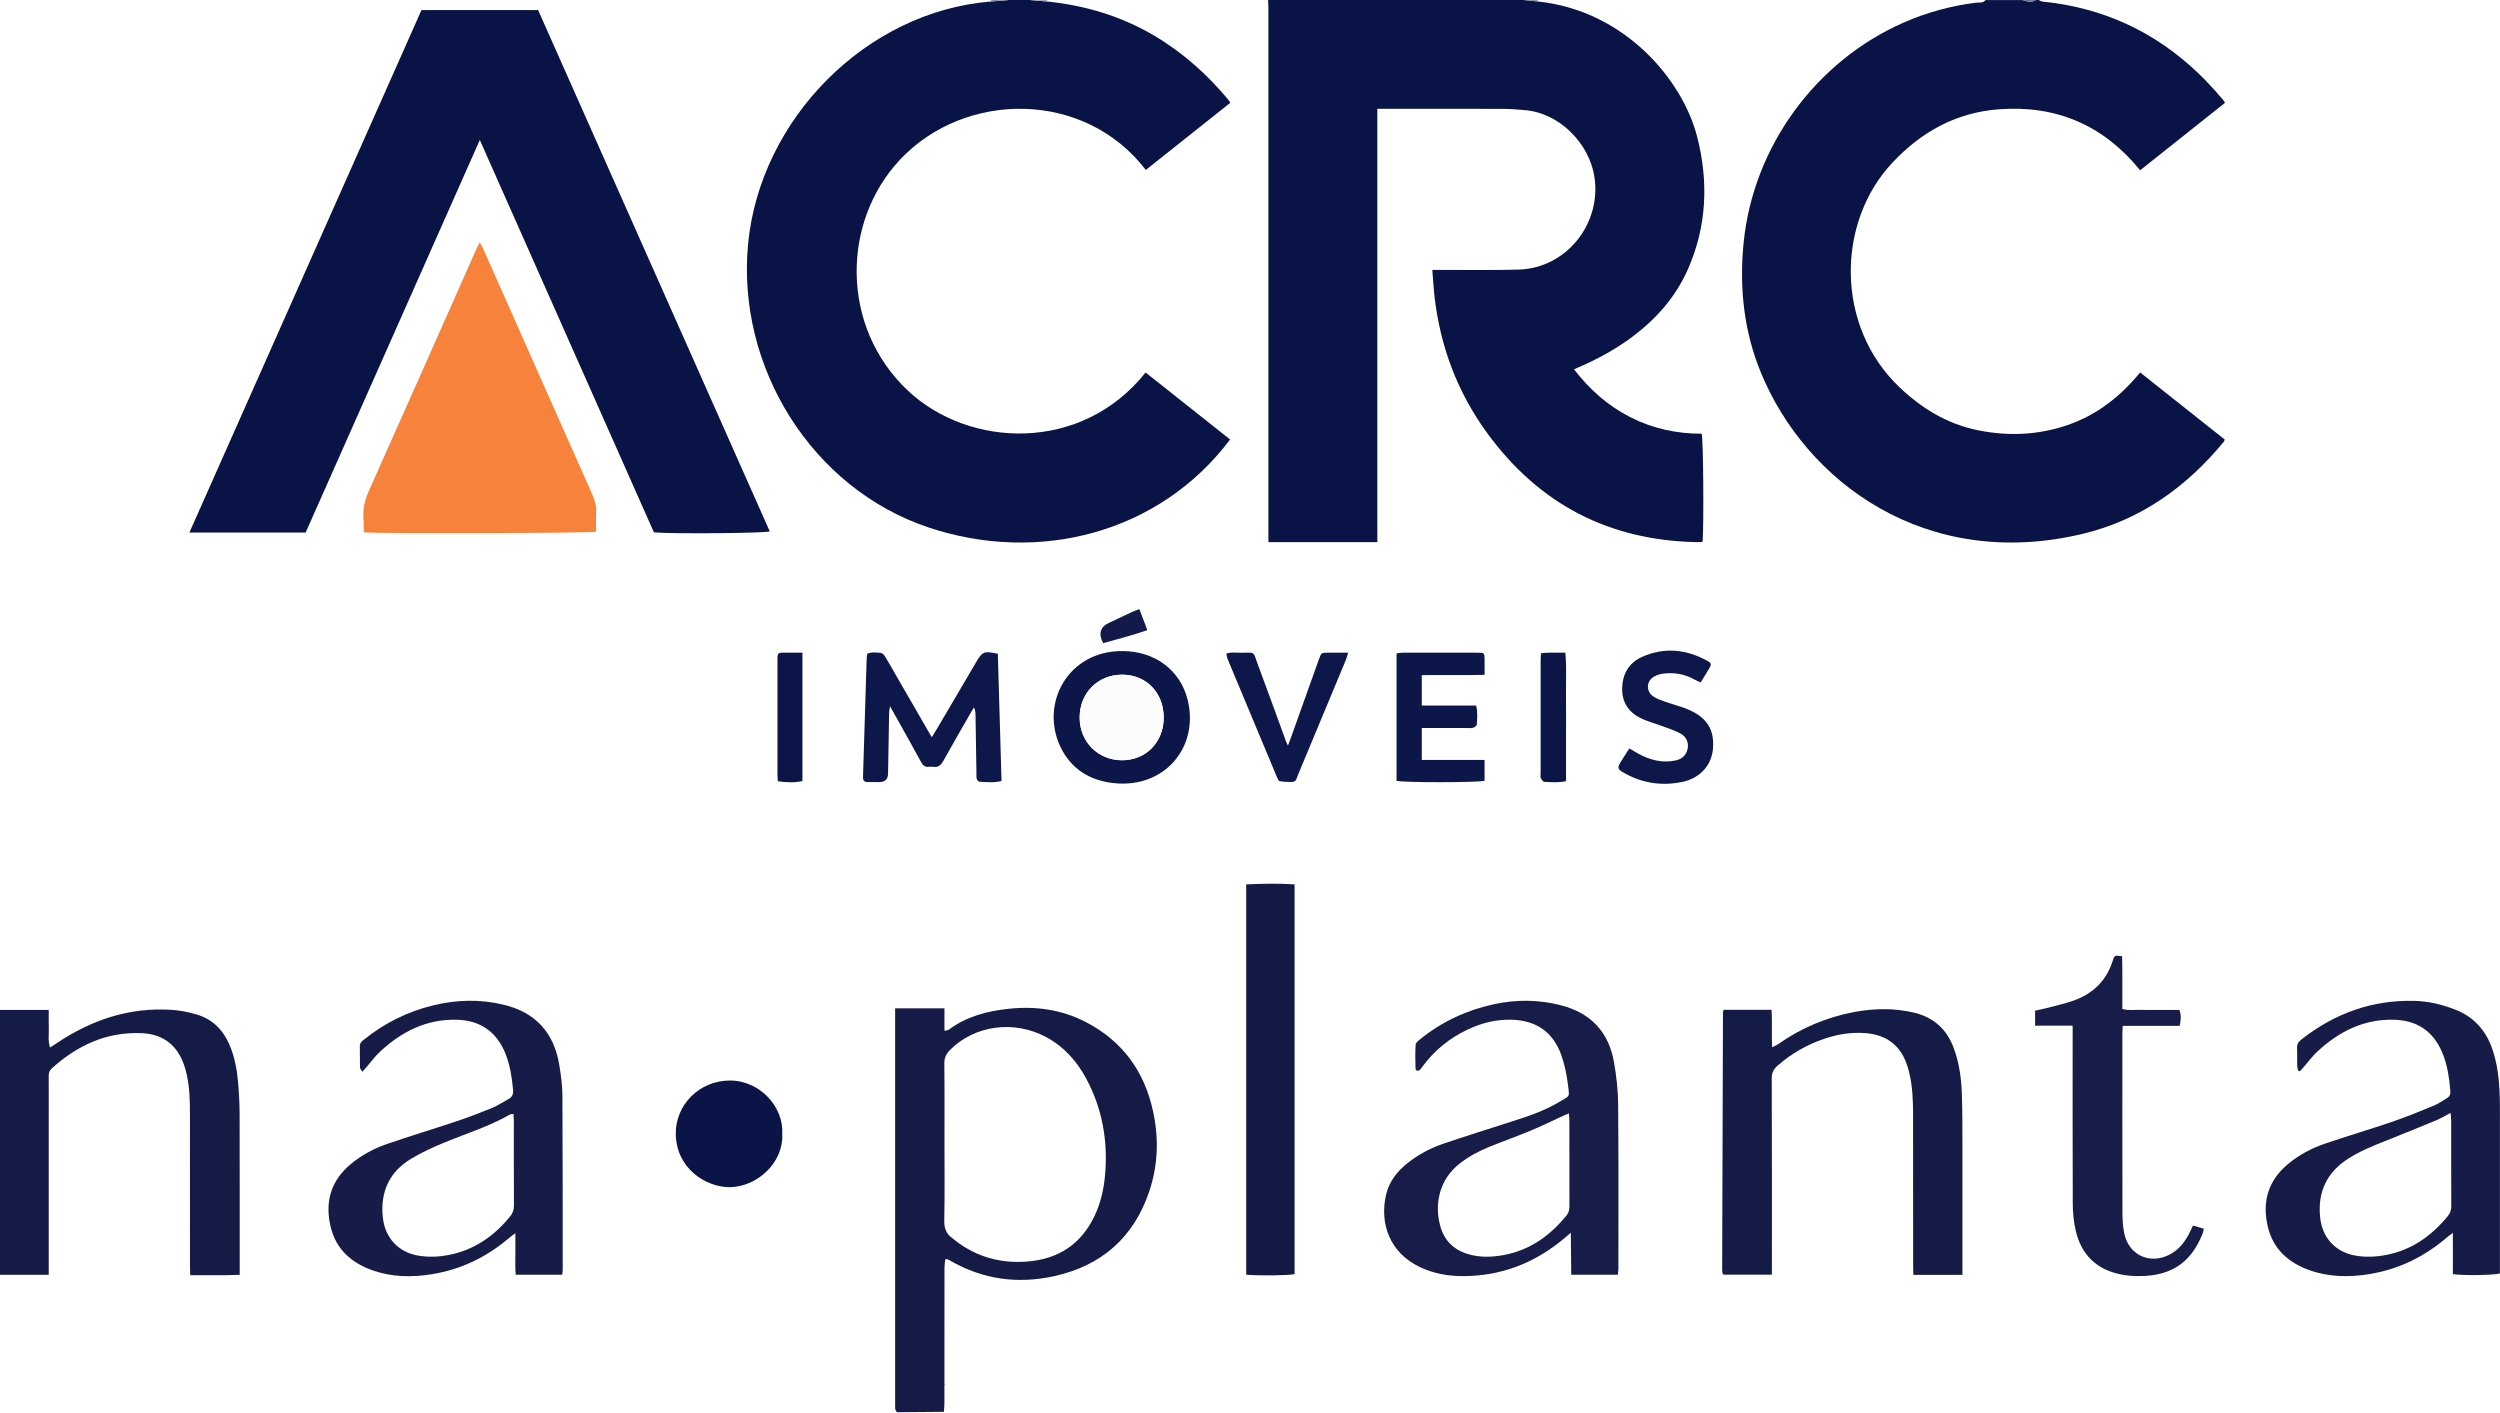
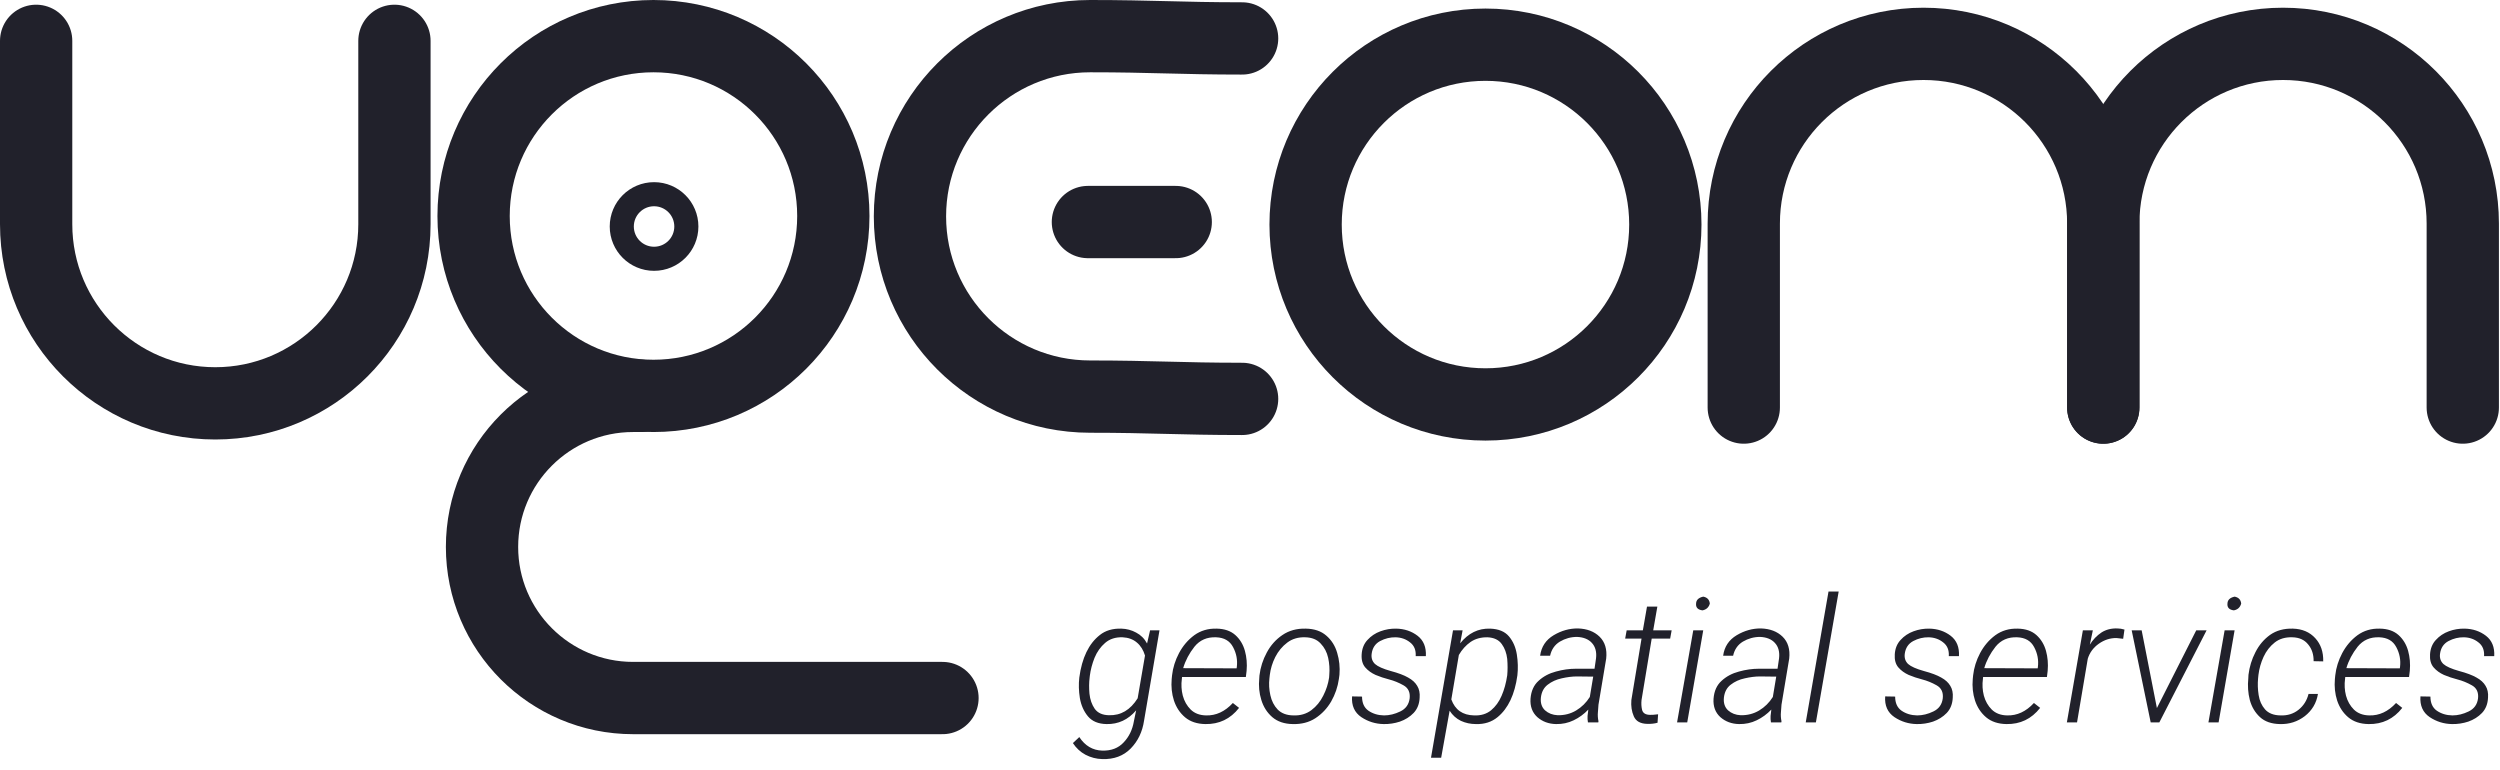
- <svg xmlns="http://www.w3.org/2000/svg" id="Layer_2" width="814.31" height="459.99" viewBox="0 0 814.31 459.99">
+ <svg xmlns="http://www.w3.org/2000/svg" id="Layer_2" width="207.51" height="63.89" viewBox="0 0 207.51 63.89">
  <defs>
-     <style>.cls-1{fill:#8c91a9;}.cls-1,.cls-2,.cls-3,.cls-4,.cls-5,.cls-6,.cls-7,.cls-8,.cls-9,.cls-10,.cls-11,.cls-12,.cls-13,.cls-14,.cls-15,.cls-16,.cls-17,.cls-18,.cls-19{stroke-width:0px;}.cls-2{fill:#091346;}.cls-3{fill:#a7aabd;}.cls-4{fill:#0b1547;}.cls-5{fill:#171d48;}.cls-6{fill:#0c1648;}.cls-7{fill:#6e7492;}.cls-8{fill:#151a46;}.cls-9{fill:#0c1548;}.cls-10{fill:#f7823b;}.cls-11{fill:#111a4b;}.cls-12{fill:#0d1749;}.cls-13{fill:#131945;}.cls-14{fill:#fcfcfd;}.cls-15{fill:#0d1648;}.cls-16{fill:#0a1447;}.cls-17{fill:#161c47;}.cls-18{fill:#151b47;}.cls-19{fill:#c5c6d0;}</style>
+     <style>.cls-1{stroke-linecap:round;stroke-width:6px;}.cls-1,.cls-2{fill:none;stroke:#21212b;stroke-miterlimit:10;}.cls-3{fill:#21212b;font-family:Roboto-LightItalic, Roboto;font-size:14.47px;font-style:italic;font-weight:300;}.cls-2{stroke-width:2px;}.cls-4{letter-spacing:0em;}</style>
  </defs>
-   <g id="Layer_1-2">
-     <path class="cls-2" d="M500.85.48c28.23,2.91,47.24,25.42,52,44.24,3.7,14.64,3.08,29-3.03,42.92-4.23,9.63-11.11,17.09-19.61,23.14-5.36,3.82-11.17,6.82-17.53,9.51,5.09,6.57,11.02,11.86,18.31,15.58,7.32,3.74,15.14,5.4,23.29,5.41.53,1.88.74,29.25.29,35.22-.66.03-1.35.11-2.04.09-28.45-.6-51.09-12.33-67.95-35.3-9.94-13.54-15.58-28.69-17.39-45.32-.28-2.59-.42-5.2-.65-8.05,1.19,0,2.05,0,2.91,0,8.4-.02,16.8.13,25.19-.11,15.52-.43,27.07-14.9,24.7-30.23-1.66-10.77-11.29-20.81-22.75-21.72-2.23-.18-4.46-.39-6.69-.4-12.79-.04-25.59-.02-38.38-.02h-2.89v141.14h-35.48v-2.87c0-56.95,0-113.9,0-170.85,0-.96-.07-1.91-.1-2.87,27.67,0,55.34,0,83.02,0,1.6.16,3.2.32,4.8.48Z" />
-     <path class="cls-2" d="M664,0c.47.18.92.48,1.4.53,24.1,2.44,43.44,13.59,58.78,32.09.15.18.26.4.57.86-9.15,7.27-18.31,14.55-27.66,21.99-11.92-14.7-27.31-21.29-46.03-19.87-13.9,1.05-25.22,7.32-34.69,17.42-18.19,19.38-18.62,53.11,2.28,73.06,7.29,6.95,15.56,12,25.47,14.03,9.89,2.03,19.71,1.65,29.32-1.65,9.56-3.28,17.2-9.28,23.65-17.15,9.27,7.35,18.4,14.59,27.54,21.84-.11.31-.14.56-.27.72-12.24,14.86-27.25,25.57-46.17,30.06-50.89,12.07-89.92-16.89-104.61-52.53-5.6-13.58-7.09-27.81-5.64-42.36,3.13-31.27,23.5-59.18,52.27-71.75,7.51-3.28,15.34-5.42,23.49-6.42,1.01-.12,2.25.23,3.03-.85h12c1.44.38,2.88,1.05,4.32,0C663.36,0,663.68,0,664,0Z" />
-     <path class="cls-2" d="M341.05.48c12.31,1.28,23.94,4.7,34.67,10.99,9.49,5.57,17.55,12.78,24.54,21.23.15.18.24.41.47.79-9.17,7.29-18.34,14.58-27.52,21.87-19.88-26.04-58.8-25.9-80-3.41-19.1,20.26-19.51,54.53,2.47,75.25,19.97,18.82,56.62,20.38,77.47-5.87,9.17,7.27,18.35,14.55,27.52,21.82-23.1,30.7-62.52,40.6-98.26,28.64-38.04-12.74-62.48-52.25-58.76-92.12C247.44,38.94,282.05,3.71,322.82.49c1.92-.16,3.84-.32,5.75-.49,2.24,0,4.48,0,6.72,0,1.92.16,3.84.32,5.76.48Z" />
-     <path class="cls-19" d="M307.91,450.67c.01.18.02.35.03.53h-15.36c-.03-.13-.04-.27-.02-.4,5.12-.04,10.23-.08,15.35-.13Z" />
-     <path class="cls-3" d="M341.05.48c-1.92-.16-3.84-.32-5.76-.48,1.92,0,3.84,0,5.76,0,0,.16,0,.32,0,.48Z" />
-     <path class="cls-1" d="M328.58,0c-1.92.16-3.84.32-5.75.49,0-.16,0-.32,0-.49,1.92,0,3.84,0,5.76,0Z" />
-     <path class="cls-1" d="M500.85.48c-1.6-.16-3.2-.32-4.8-.48,1.6,0,3.2,0,4.8,0,0,.16,0,.32,0,.48Z" />
-     <path class="cls-7" d="M663.04,0c-1.44,1.05-2.88.38-4.32,0h4.32Z" />
-     <path class="cls-2" d="M175.27,3.27c25.19,56.69,50.32,113.25,75.46,169.82-1.64.6-31.5.85-37.73.32-18.79-42.36-37.63-84.82-56.71-127.82-19.06,42.95-37.88,85.39-56.73,127.87h-37.87C86.93,116.62,112.1,59.96,137.29,3.27h37.98Z" />
-     <path class="cls-10" d="M194.17,173.17c-1.89.52-71.64.7-75.69.21-.03-1.5.02-3.07-.09-4.63-.24-3.18.5-6.06,1.82-9,11.69-26.11,23.26-52.28,34.87-78.42.31-.7.69-1.38,1.2-2.4.54,1.06.96,1.79,1.3,2.56,11.77,26.51,23.52,53.03,35.32,79.53.86,1.94,1.43,3.84,1.3,5.99-.12,2.06-.03,4.14-.03,6.15Z" />
-     <path class="cls-8" d="M307.46,459.86c-5.12.04-10.23.08-15.35.13-.17-.34-.46-.66-.5-1.01-.08-.71-.04-1.44-.04-2.16,0-41.82,0-83.64,0-125.45,0-.94,0-1.88,0-2.93h16.06v7.32c.71-.18,1.14-.16,1.4-.36,5.84-4.36,12.58-6.09,19.67-6.83,8.79-.92,17.23.3,25.12,4.41,11.82,6.15,18.9,15.99,21.73,28.87,1.94,8.82,1.68,17.66-1.23,26.27-5.09,15.07-15.64,24.21-31.05,27.58-11.83,2.59-23.19,1.04-33.79-5.09-.28-.16-.56-.31-.85-.43-.14-.05-.31,0-.74,0-.08.88-.25,1.79-.25,2.71-.02,14.71,0,29.42-.02,44.14,0,.95-.11,1.91-.17,2.86ZM307.64,372.31c0,8.4.11,16.8-.07,25.2-.06,2.61.67,4.47,2.76,5.89.33.22.61.51.93.76,6.84,5.26,14.62,7.4,23.15,6.77,10.16-.74,17.67-5.54,22.1-14.85,2.05-4.31,3.07-8.89,3.46-13.63.92-11.03-.96-21.5-6.24-31.27-3.07-5.67-7.26-10.32-13.01-13.4-10.43-5.59-23.29-3.83-31.27,4.21-1.25,1.26-1.88,2.54-1.86,4.41.11,8.64.05,17.28.05,25.92Z" />
-     <path class="cls-18" d="M639.22,415.25h-15.99c-.03-.94-.07-1.86-.07-2.78,0-16.48.01-32.96-.03-49.43-.01-4.64-.16-9.28-1.29-13.82-.25-1-.55-2-.91-2.97-2.24-6.05-6.71-9.14-13.02-9.71-4.61-.42-9.08.27-13.45,1.73-5.76,1.92-10.93,4.85-15.5,8.87-1.28,1.13-1.87,2.3-1.86,4.1.08,20.32.05,40.63.05,60.95,0,.94,0,1.88,0,2.99h-15.73c-.05-.05-.12-.1-.17-.15-.05-.06-.13-.12-.15-.19-.06-.39-.15-.78-.15-1.18.08-28,.16-55.99.26-83.99,0-.22.14-.43.25-.76h15.59c.23,3.93-.03,7.88.17,12.21.88-.45,1.45-.65,1.92-.98,7.56-5.33,15.89-8.84,24.97-10.53,6.43-1.19,12.88-1.28,19.28.22,6.3,1.49,10.61,5.27,12.92,11.36,1.8,4.77,2.51,9.76,2.7,14.79.22,5.67.19,11.36.2,17.03.02,13.12,0,26.24,0,39.35v2.86Z" />
-     <path class="cls-18" d="M15.88,415.23H0v-86.28h15.88c0,2.07-.06,4.05.02,6.02.07,1.95-.34,3.96.4,6.24.95-.62,1.66-1.08,2.36-1.55,11.22-7.48,23.45-11.58,37.06-10.74,2.69.17,5.4.69,7.99,1.41,5.25,1.46,8.85,4.93,11.01,9.91,1.7,3.93,2.46,8.1,2.83,12.33.31,3.5.49,7.03.5,10.54.05,16.56.02,33.12.03,49.67,0,.71,0,1.42,0,2.46-5.39.25-10.61.06-16.12.13-.03-1.12-.08-2.05-.08-2.98,0-16.48-.01-32.96-.01-49.43,0-4.32-.09-8.64-1.03-12.88-.24-1.09-.54-2.17-.9-3.22-2.22-6.42-6.8-9.99-13.56-10.32-11.54-.57-21.16,3.91-29.55,11.5-.79.72-.98,1.55-.97,2.57.04,4.32.01,8.64.01,12.96,0,16.24,0,32.48,0,48.71,0,.93,0,1.87,0,2.96Z" />
-     <path class="cls-5" d="M527,415.21h-15.21c-.05-4.43-.09-8.81-.14-13.66-.98.83-1.56,1.33-2.16,1.83-9.61,8.06-20.63,12.33-33.22,12.28-4.67-.02-9.23-.84-13.51-2.82-10.33-4.78-13.38-14.55-11.3-23.64,1.01-4.39,3.68-7.74,7.17-10.48,3.43-2.69,7.25-4.73,11.34-6.13,7.4-2.53,14.87-4.84,22.31-7.24,5.4-1.74,10.8-3.5,15.68-6.47,3.49-2.12,3.31-1.29,2.75-5.66-.41-3.22-1.07-6.49-2.15-9.54-2.7-7.57-8.2-11.3-16.2-11.53-5.07-.14-9.82,1.06-14.36,3.22-5.88,2.8-10.81,6.77-14.67,12.05-.24.32-.44.68-.72.96-.67.66-1.51.47-1.54-.43-.08-2.56-.12-5.12.04-7.67.04-.62.85-1.28,1.44-1.76,7.15-5.78,15.27-9.55,24.25-11.46,7.22-1.53,14.41-1.48,21.6.37,9.79,2.52,15.61,8.72,17.33,18.6.78,4.47,1.3,9.04,1.34,13.57.16,17.83.08,35.67.08,53.5,0,.62-.11,1.24-.18,2.1ZM511.05,362.65c-.93.39-1.43.58-1.91.8-3.48,1.6-6.91,3.31-10.43,4.77-4.49,1.87-9.08,3.49-13.59,5.32-3.41,1.38-6.64,3.11-9.57,5.38-6.83,5.3-8.35,13.34-6.43,20.41,1.31,4.8,4.46,7.82,9.19,9.2,3.85,1.12,7.74.97,11.62.24,8.49-1.61,15.03-6.33,20.37-12.93.77-.95.9-1.97.9-3.12-.02-9.11,0-18.21-.02-27.32,0-.78-.07-1.57-.13-2.75Z" />
-     <path class="cls-17" d="M748.51,348.71c-.09-.6-.25-1.2-.27-1.8-.04-1.84.06-3.68-.04-5.52-.06-1.27.47-2.07,1.43-2.82,10.9-8.53,23.19-12.99,37.1-12.55,4.5.14,8.84,1.2,13.04,2.85,6.06,2.39,9.95,6.75,12.04,12.84,1.49,4.35,2.11,8.86,2.34,13.41.16,3.19.14,6.4.14,9.59.01,15.83,0,31.67,0,47.5v2.57c-1.72.59-11.89.74-15.33.24v-13.44c-.86.64-1.35.97-1.8,1.36-7.37,6.35-15.78,10.5-25.42,12.07-6.56,1.07-13.08.98-19.41-1.25-6.9-2.43-11.9-6.86-13.65-14.21-1.95-8.2.17-15.18,6.81-20.59,3.51-2.86,7.48-4.96,11.72-6.41,7.4-2.53,14.9-4.74,22.3-7.27,4.52-1.55,8.95-3.38,13.37-5.2,1.46-.6,2.77-1.58,4.15-2.39.84-.49,1.19-1.16,1.11-2.18-.35-4.32-.93-8.58-2.62-12.61-2.89-6.91-8.09-10.5-15.56-10.74-9.86-.32-17.98,3.76-25.04,10.26-1.64,1.5-2.97,3.34-4.44,5.02-.44.5-.89,1-1.33,1.5-.22-.08-.44-.16-.66-.24ZM798.19,362.51c-1.78.93-3.06,1.73-4.44,2.31-5.52,2.29-11.07,4.54-16.62,6.75-4.23,1.68-8.45,3.38-12.3,5.86-6.92,4.45-9.92,10.78-9.12,18.96.65,6.73,4.94,11.45,11.52,12.59,3.35.58,6.68.43,10.01-.21,8.31-1.62,14.76-6.18,20.04-12.63.8-.98,1.17-1.97,1.16-3.25-.05-9.27-.02-18.54-.03-27.81,0-.69-.1-1.37-.2-2.56Z" />
-     <path class="cls-17" d="M183.12,415.21h-15.13c-.25-2.23-.09-4.45-.12-6.65-.03-2.15,0-4.3,0-6.87-.77.57-1.32.93-1.82,1.36-7.38,6.34-15.82,10.46-25.45,12-6.48,1.04-12.92.95-19.18-1.25-6.9-2.42-11.93-6.8-13.71-14.15-1.98-8.19.09-15.18,6.71-20.62,3.5-2.87,7.47-4.98,11.71-6.44,7.39-2.54,14.89-4.79,22.3-7.27,3.93-1.32,7.82-2.78,11.66-4.35,1.91-.78,3.65-1.97,5.48-2.94,1.29-.68,1.68-1.63,1.54-3.13-.38-4-.95-7.93-2.46-11.68-2.87-7.13-8.15-10.85-15.83-11.06-9.86-.27-17.96,3.84-25,10.36-1.63,1.51-2.95,3.35-4.42,5.04-.4.46-.81.9-1.39,1.53-.35-.63-.74-1-.75-1.39-.06-2.32,0-4.64-.05-6.96-.02-1.16.8-1.68,1.54-2.27,6.65-5.32,14.12-9.01,22.4-11.01,7.57-1.83,15.11-2.05,22.77-.23,10.59,2.51,16.52,9.16,18.26,19.7.55,3.3.99,6.67,1.01,10,.11,18.87.09,37.74.1,56.62,0,.46-.09.93-.16,1.63ZM167.25,362.85c-.64.08-.91.04-1.1.15-6.75,3.89-14.18,6.17-21.32,9.11-3.75,1.55-7.48,3.25-10.95,5.34-7.04,4.25-9.99,10.69-9.21,18.88.65,6.81,5.04,11.59,11.71,12.68,3.28.53,6.53.39,9.77-.23,8.22-1.59,14.64-6.05,19.9-12.42.91-1.1,1.37-2.18,1.36-3.66-.07-9.11-.03-18.22-.04-27.33,0-.77-.07-1.54-.11-2.51Z" />
-     <path class="cls-13" d="M405.92,415.18v-127.12c5.16-.23,10.38-.35,15.76,0v126.94c-1.7.45-11.58.59-15.76.19Z" />
-     <path class="cls-5" d="M675.1,334.09h-12.22v-4.91c1.07-.23,2.3-.45,3.51-.77,3.08-.82,6.23-1.46,9.22-2.56,6.19-2.28,10.55-6.47,12.55-12.91.56-1.82.63-1.8,3.07-1.46.03,1.83.06,3.71.07,5.59.01,1.92,0,3.84,0,5.76v5.82c2.19.59,4.26.22,6.3.29,2,.07,4,.01,6,.01s4.15,0,6.29,0c.63,1.73.5,3.34.07,5.2h-18.54c-.05,1.02-.11,1.8-.11,2.58,0,19.36-.02,38.72.02,58.08,0,2.23.12,4.49.53,6.67,1.4,7.42,8.61,10.68,15.21,6.96,2.66-1.5,4.5-3.79,5.89-6.47.43-.84.83-1.7,1.35-2.77,1.17.33,2.28.65,3.51,1-.14.64-.17,1.11-.34,1.53-4.02,10.22-11.22,14.54-23.11,13.85-1.19-.07-2.39-.23-3.56-.46-7.95-1.61-12.89-6.44-14.7-14.28-.66-2.85-.95-5.85-.96-8.79-.08-18.32-.04-36.64-.04-54.96v-2.99Z" />
-     <path class="cls-12" d="M303.49,240.13c.67-1.07,1.15-1.79,1.58-2.54,4.3-7.29,8.59-14.59,12.88-21.89,2.07-3.52,2.57-3.73,7.07-2.74.41,13.69.81,27.47,1.2,41.43-2.53.63-4.9.38-7.25.22-.31-.02-.73-.59-.84-.99-.16-.52-.07-1.11-.08-1.67-.1-6.39-.19-12.79-.3-19.18-.01-.75-.1-1.5-.53-2.34-.38.65-.78,1.3-1.15,1.95-2.94,5.13-5.91,10.24-8.77,15.4-.79,1.42-1.68,2.26-3.37,1.99-.47-.08-.96-.05-1.44,0-1.21.12-1.89-.47-2.44-1.5-2.13-3.93-4.33-7.83-6.5-11.73-1.13-2.02-2.26-4.04-3.66-6.53-.14.99-.27,1.54-.28,2.09-.13,6.63-.24,13.27-.35,19.9q-.05,2.73-2.87,2.75c-1.28,0-2.56,0-3.84-.01-.96-.02-1.48-.49-1.43-1.49.01-.24,0-.48,0-.72.38-12.54.77-25.09,1.16-37.63.02-.63.13-1.26.21-1.97,1.49-.64,3.01-.39,4.48-.25.48.04,1.03.69,1.34,1.19,1.17,1.9,2.26,3.86,3.37,5.8,3.87,6.71,7.74,13.41,11.81,20.46Z" />
-     <path class="cls-16" d="M254.79,369.27c.53,9.48-8.27,17.42-17.23,17.42-7.47,0-17.3-5.94-17.44-17.35-.11-9.58,7.75-17.25,17.37-17.39,10.01-.14,17.83,8.66,17.3,17.31Z" />
-     <path class="cls-6" d="M365.65,212.07c10.5.03,18.84,6.2,21.22,15.98,3.75,15.41-7.63,28.78-24,27.04-7.85-.83-13.98-4.56-17.44-11.79-6.8-14.21,2.52-31.39,20.22-31.23ZM379.05,233.7c0-8.07-5.7-13.94-13.55-13.94-7.94,0-13.86,6-13.83,14.02.03,7.85,5.98,13.83,13.79,13.85,7.81.02,13.59-5.9,13.6-13.93Z" />
-     <path class="cls-15" d="M463.12,247.53h20.44v6.78c-2.02.61-26.47.63-28.67.02v-41.49c.62-.09,1.23-.24,1.83-.24,8.23-.02,16.46-.02,24.69,0,2.07,0,2.13.09,2.16,2.18.02,1.57,0,3.15,0,5.04-6.98.14-13.65,0-20.46.09v9.9h17.69c.6,2.22.32,4.22.24,6.18-.02.39-.76.95-1.26,1.07-.75.18-1.59.06-2.39.06-4.71,0-9.41,0-14.28,0v10.42Z" />
-     <path class="cls-12" d="M530.71,243.76c1.16.69,1.96,1.2,2.79,1.66,3.81,2.09,7.82,3.21,12.19,2.3,2.04-.42,3.48-1.57,3.98-3.67.47-2.02-.28-4.01-2.25-5.1-1.73-.95-3.65-1.57-5.51-2.27-2.31-.86-4.72-1.5-6.97-2.51-4.14-1.85-6.57-5.05-6.56-9.71,0-4.83,2.15-8.59,6.58-10.54,7.2-3.18,14.32-2.43,21.15,1.32,1.36.75,1.4,1.15.62,2.5-.87,1.5-1.81,2.96-2.79,4.55-.79-.37-1.37-.59-1.9-.89-3.09-1.76-6.43-2.4-9.92-2.03-1.16.12-2.39.45-3.38,1.03-2.59,1.51-2.64,4.9-.11,6.52,1.06.68,2.29,1.13,3.48,1.55,1.95.69,3.95,1.27,5.92,1.92.68.22,1.35.5,2.01.78,6,2.61,8.44,6.56,7.91,12.76-.47,5.36-4.21,9.57-10.03,10.77-6.64,1.38-13.03.41-18.97-2.97-2.17-1.24-2.23-1.62-.92-3.74.83-1.34,1.69-2.66,2.69-4.23Z" />
-     <path class="cls-12" d="M419.5,242.85c.24-.59.43-1.01.58-1.44,3.2-8.94,6.38-17.89,9.59-26.83.71-1.99.76-1.98,2.93-1.99,2.05-.01,4.1,0,6.55,0-.38,1.14-.57,1.89-.86,2.59-5.18,12.46-10.37,24.92-15.57,37.37-.36.86-.48,2.06-1.65,2.13-1.41.08-2.86-.02-4.25-.24-.36-.06-.68-.82-.89-1.32-5.37-12.81-10.73-25.64-16.07-38.46-.21-.49-.26-1.05-.43-1.77,1.58-.53,3.09-.3,4.55-.28,5.16.06,3.98-.81,5.81,4.06,3.11,8.29,6.1,16.64,9.14,24.95.13.37.33.71.58,1.23Z" />
-     <path class="cls-4" d="M261.37,212.6v41.82c-2.69.55-5.3.47-8.03.04-.04-.92-.1-1.63-.1-2.34,0-12.3,0-24.6,0-36.9,0-.48,0-.96.02-1.44.02-.78.46-1.18,1.21-1.18,2.21-.02,4.43,0,6.91,0Z" />
-     <path class="cls-9" d="M510.11,254.44c-2.52.55-4.82.33-7.1.22-.41-.02-.9-.74-1.14-1.24-.19-.39-.05-.94-.05-1.42,0-12.22,0-24.44,0-36.66,0-.78.07-1.56.12-2.54,2.67-.4,5.17-.11,7.92-.22.47,4.79.16,9.39.22,13.98.06,4.63.01,9.27.01,13.9s0,9.24,0,13.98Z" />
-     <path class="cls-11" d="M359.33,209.5q-2.41-4.59,1.8-6.58c2.52-1.19,5.04-2.4,7.57-3.57.7-.32,1.44-.56,2.43-.94.89,2.34,1.69,4.45,2.59,6.85-4.89,1.7-9.64,2.88-14.41,4.24Z" />
-     <path class="cls-14" d="M379.05,233.7c0,8.02-5.78,13.95-13.6,13.93-7.81-.02-13.76-5.99-13.79-13.85-.03-8.01,5.89-14.01,13.83-14.02,7.85,0,13.55,5.87,13.55,13.94Z" />
+   <g id="Layer_2-2">
+     <text class="cls-3" transform="translate(88.93 59.96)">
+       <tspan x="0" y="0">geospatial se</tspan>
+       <tspan class="cls-4" x="82.3" y="0">r</tspan>
+       <tspan x="87.21" y="0">vices</tspan>
+     </text>
+     <circle class="cls-2" cx="54.29" cy="18.8" r="2.68" />
+     <path class="cls-1" d="M103.1,3.19c-5.1,0-7.5-.19-12.61-.19-8.26,0-14.96,6.7-14.96,14.96s6.7,14.96,14.96,14.96c5.1,0,7.5.19,12.61.19" />
+     <circle class="cls-1" cx="123.3" cy="18.64" r="14.93" />
+     <path class="cls-1" d="M174.58,33.83v-15.27c0-8.24-6.68-14.92-14.92-14.92s-14.92,6.68-14.92,14.92v15.27" />
+     <path class="cls-1" d="M204.42,33.83v-15.27c0-8.24-6.68-14.92-14.92-14.92s-14.92,6.68-14.92,14.92v15.27" />
+     <circle class="cls-1" cx="54.24" cy="17.93" r="14.93" />
+     <path class="cls-1" d="M53.23,32.86h-.68c-6.93,0-12.54,5.62-12.54,12.54s5.62,12.54,12.54,12.54h25.68" />
+     <path class="cls-1" d="M3,3.39v15.22c0,8.21,6.66,14.87,14.87,14.87s14.87-6.66,14.87-14.87V3.39" />
+     <line class="cls-1" x1="90.3" y1="18.43" x2="97.59" y2="18.43" />
  </g>
</svg>
